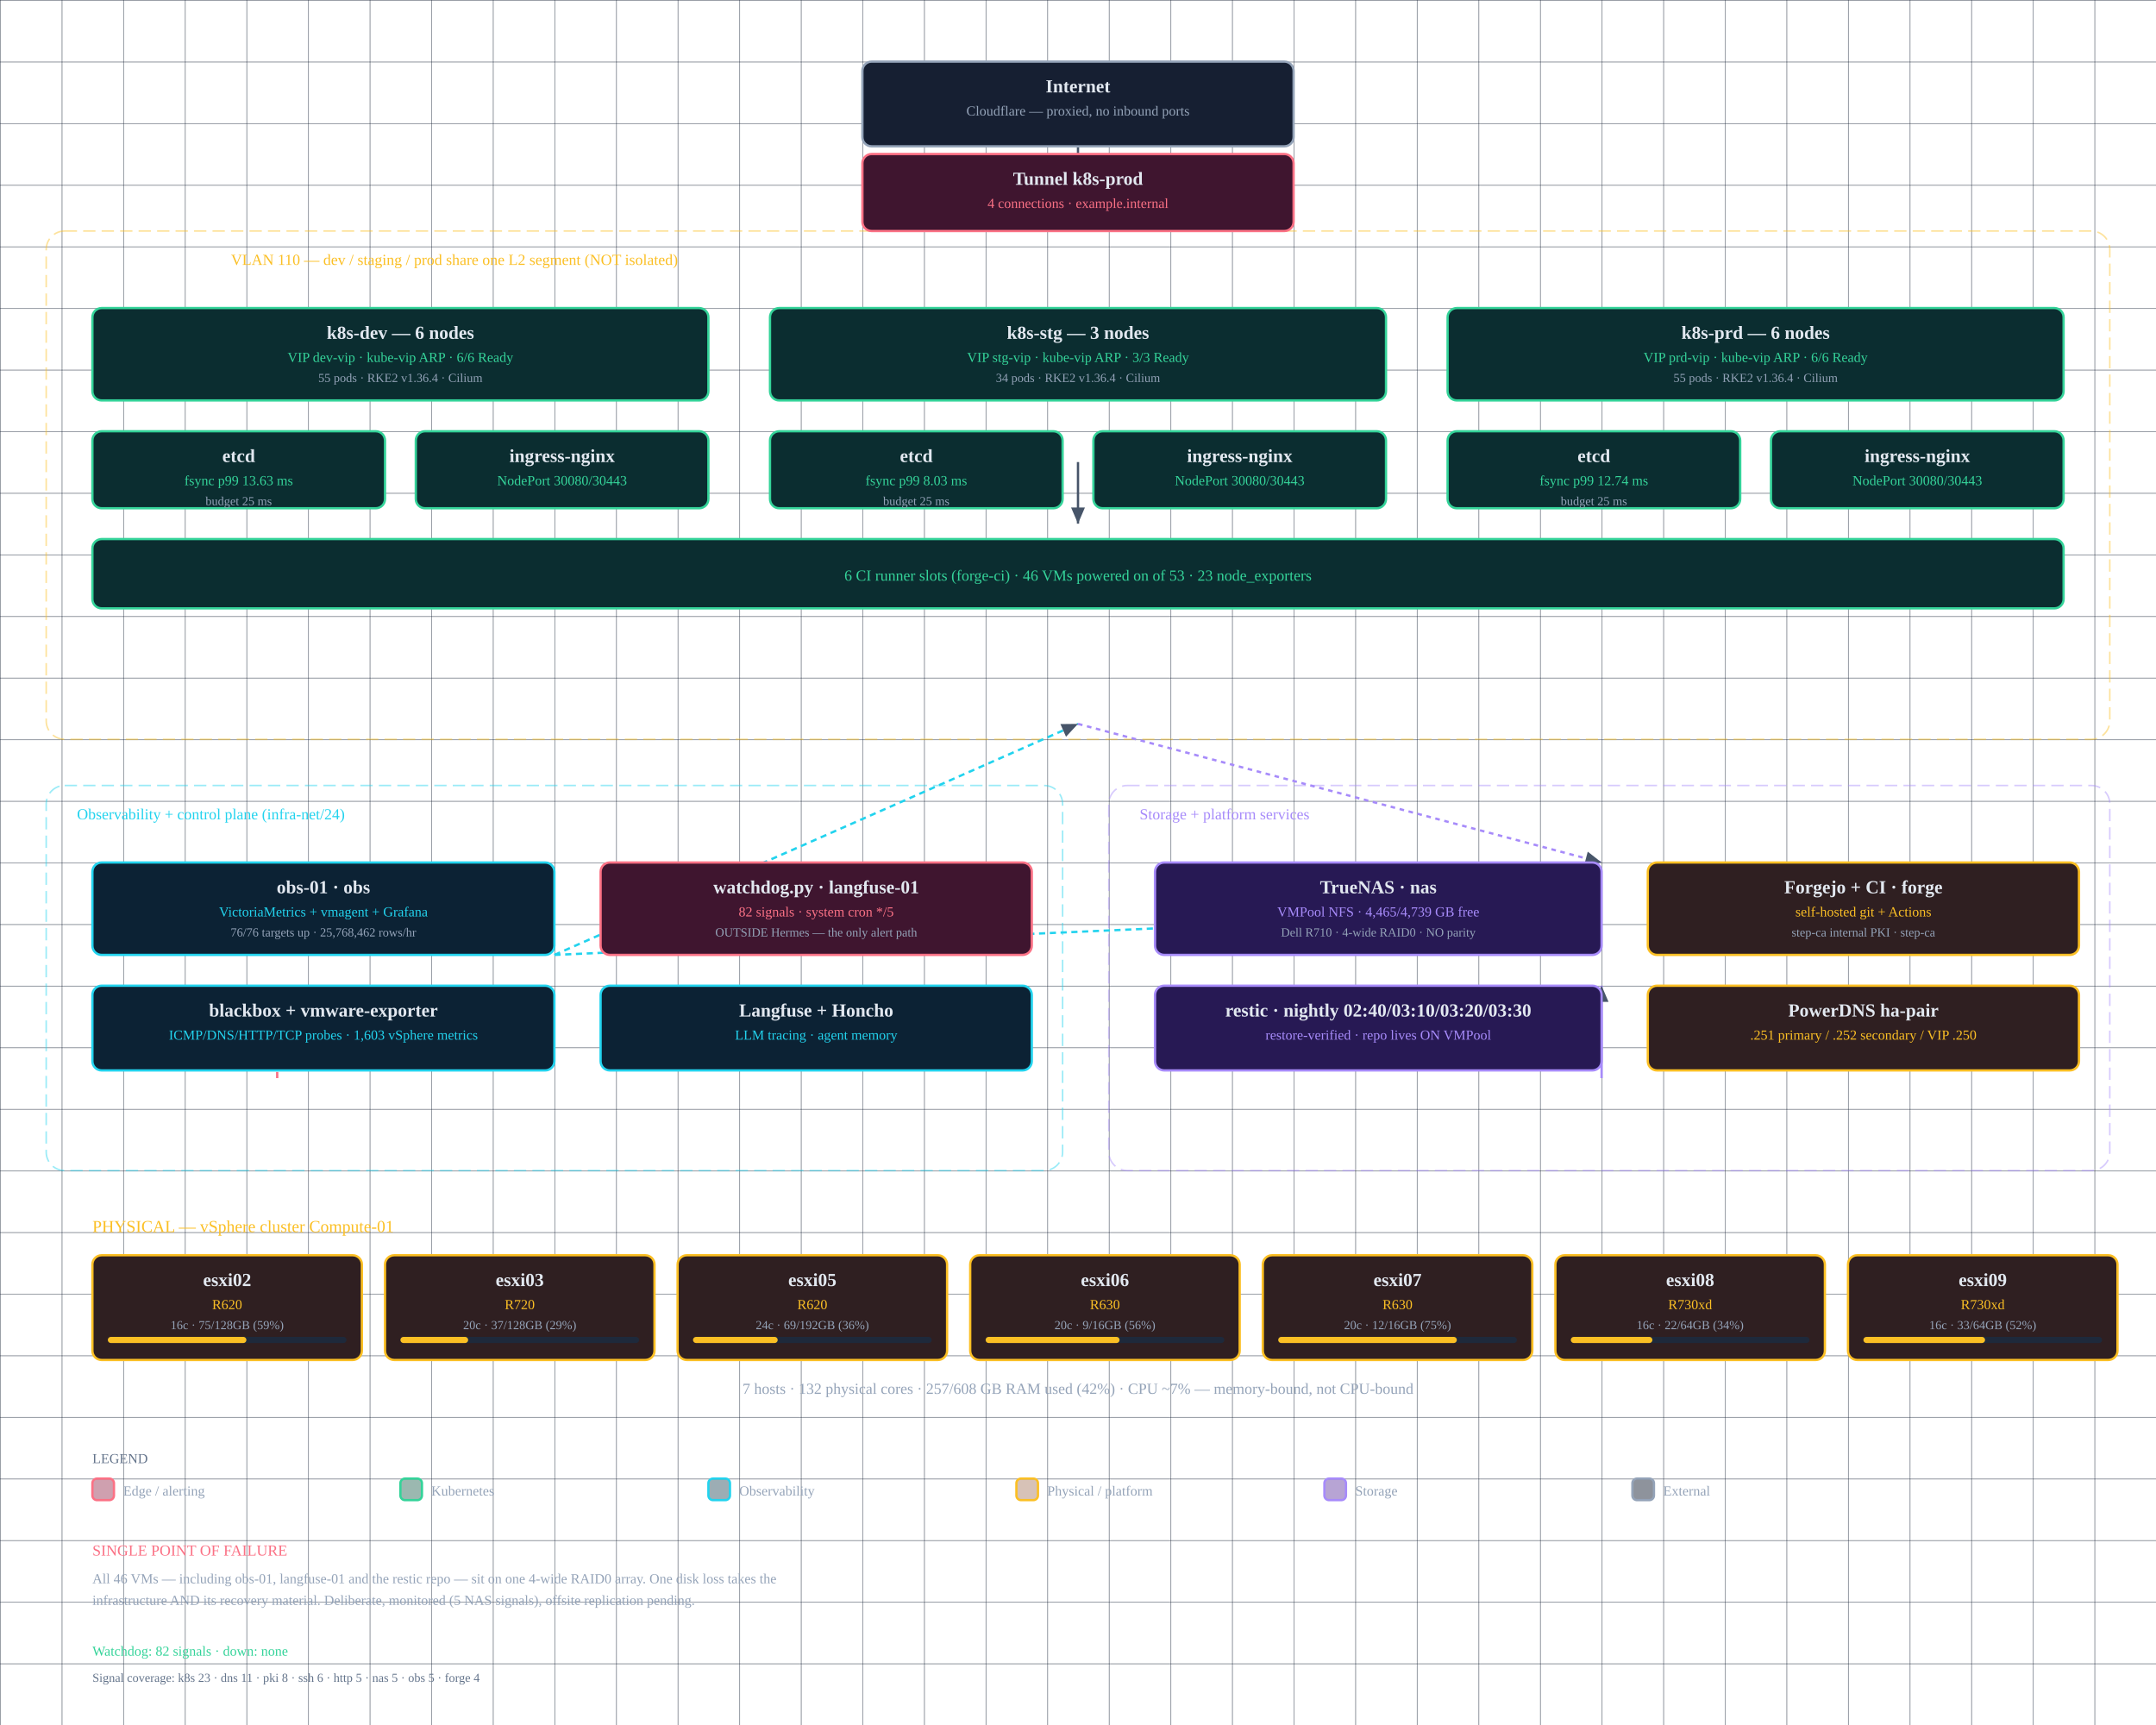
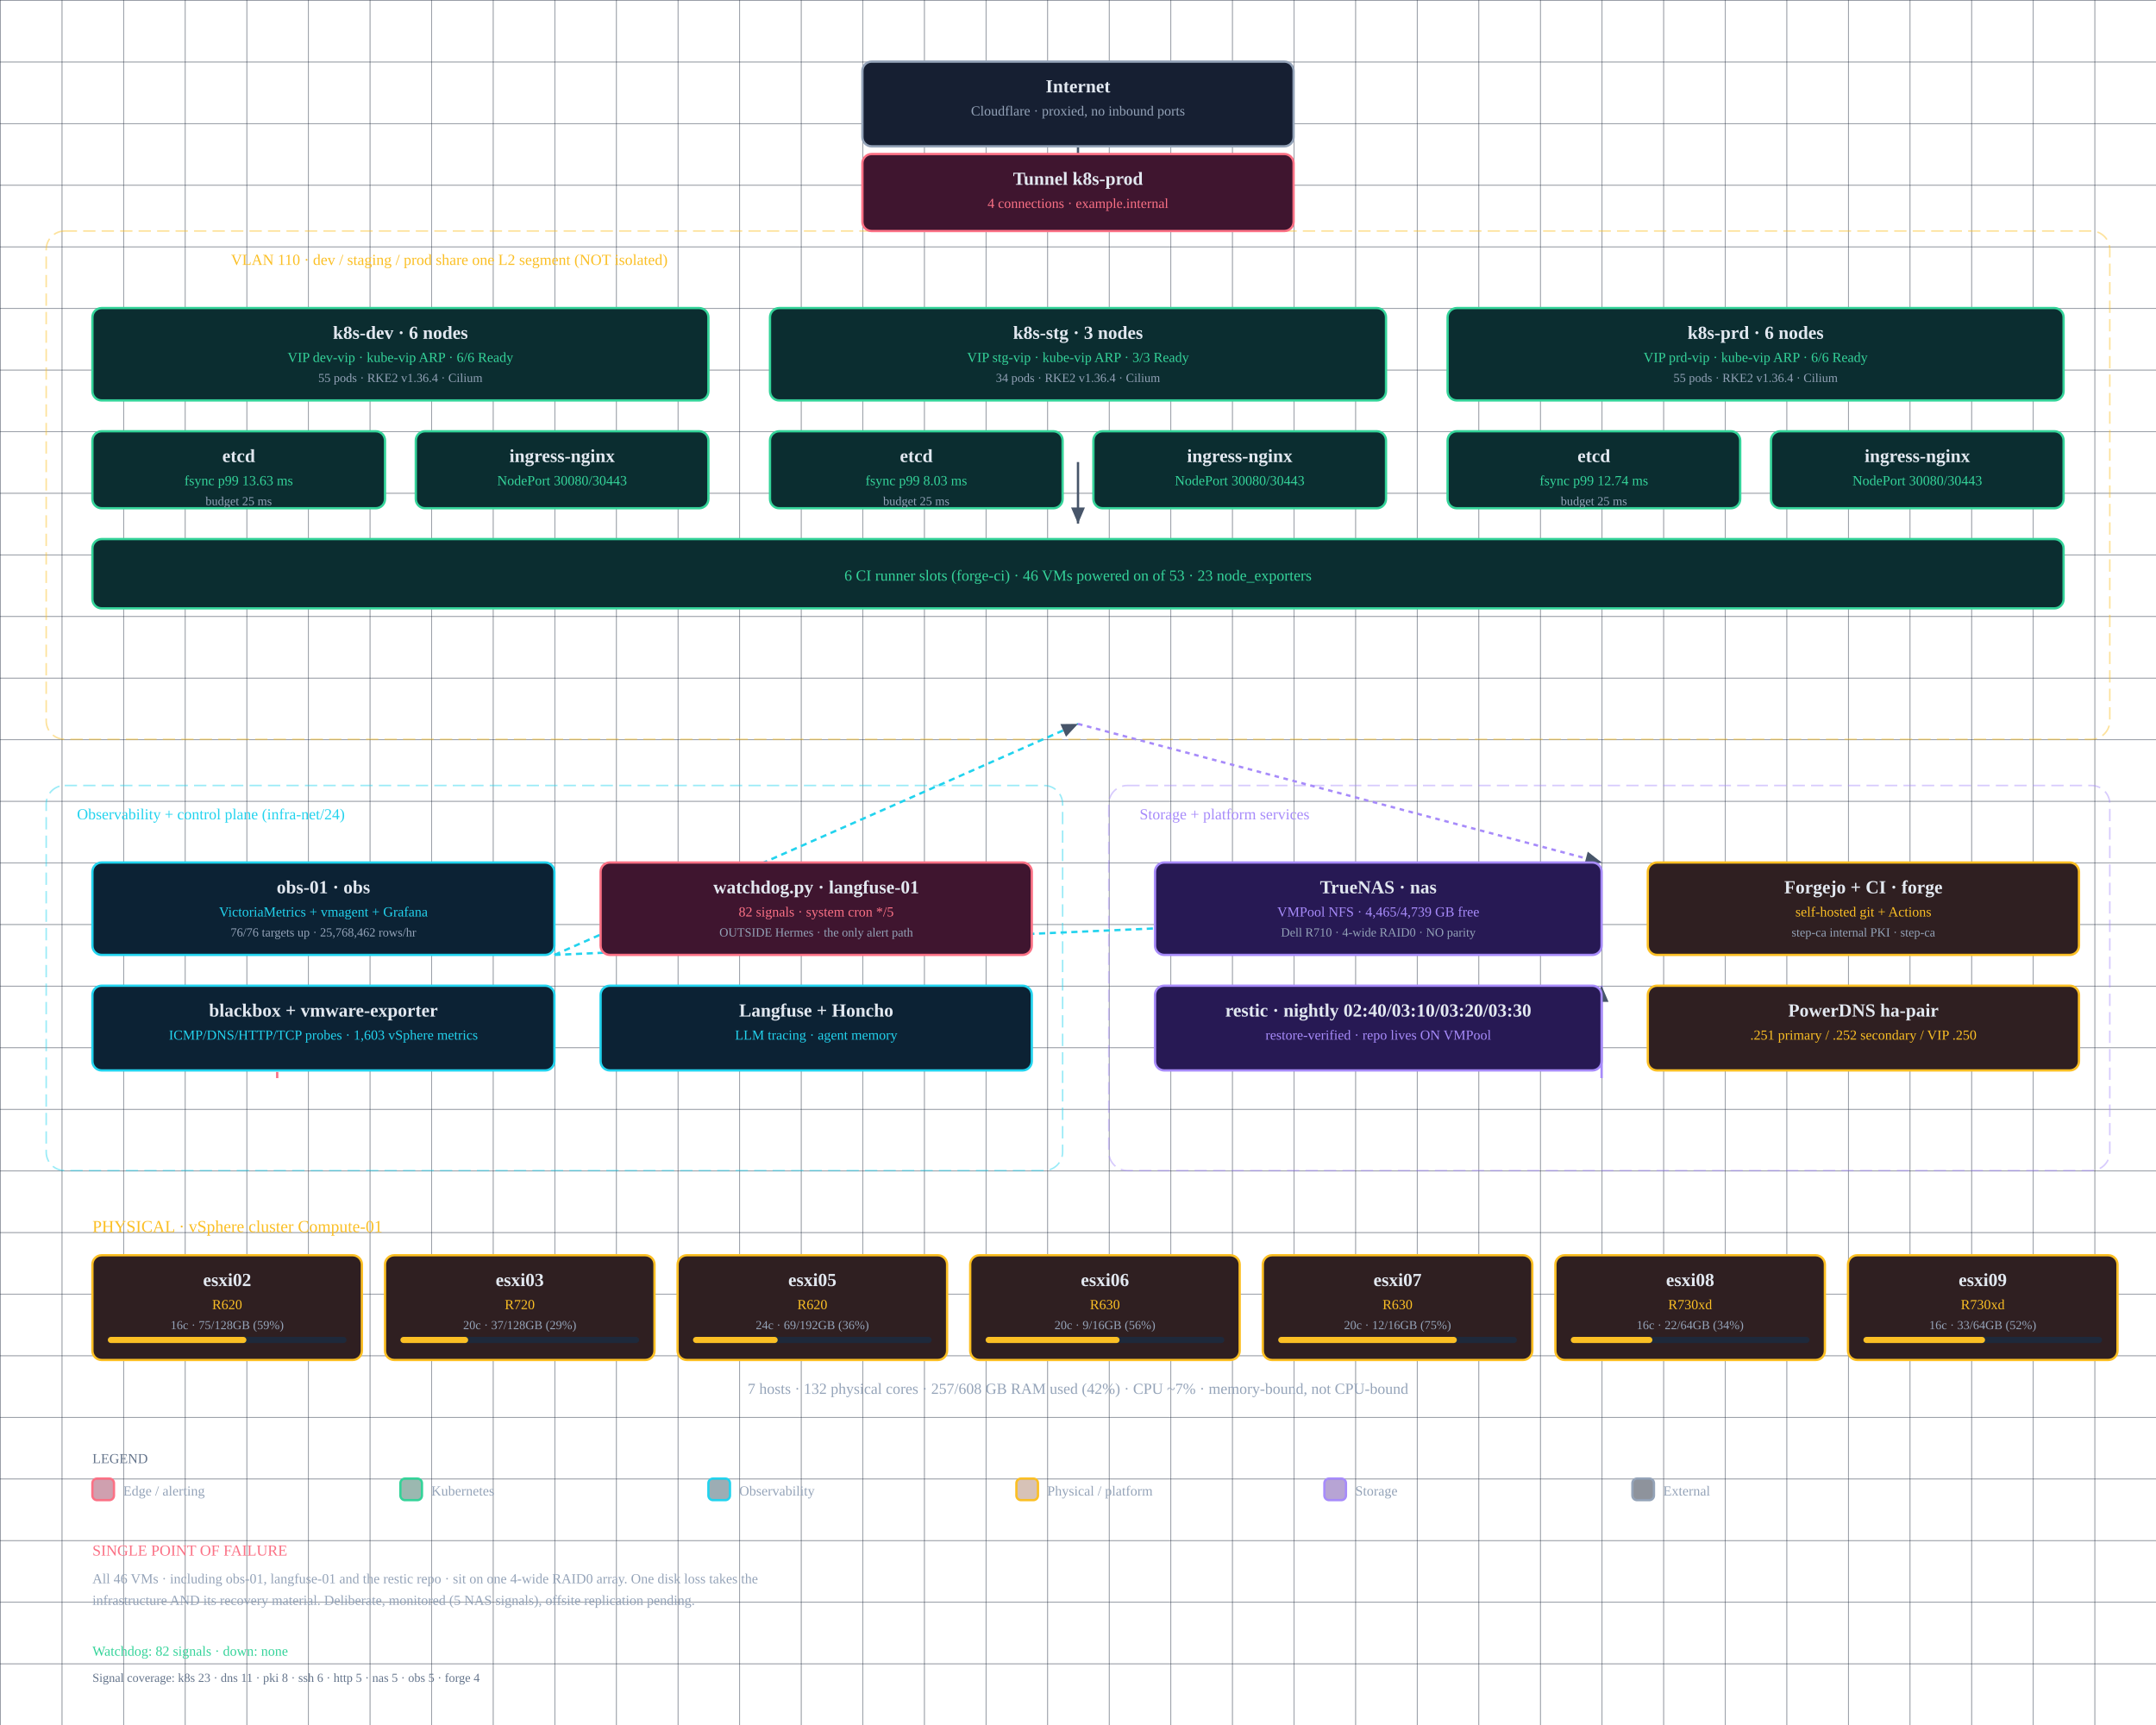
<svg xmlns="http://www.w3.org/2000/svg" viewBox="0 0 1400 1120">
  <defs>
    <pattern id="grid" width="40" height="40" patternUnits="userSpaceOnUse">
      <path d="M 40 0 L 0 0 0 40" fill="none" stroke="#1e293b" stroke-width="0.5" />
    </pattern>
    <marker id="ah" markerWidth="8" markerHeight="8" refX="7" refY="3" orient="auto">
      <path d="M0,0 L0,6 L7,3 z" fill="#475569" />
    </marker>
  </defs>
  <rect width="1400" height="1120" fill="url(#grid)" />
  <rect x="30" y="150" width="1340" height="330" rx="12" fill="none" stroke="#fbbf24" stroke-width="1" stroke-dasharray="8,4" opacity="0.45" />
-   <text x="150" y="172" text-anchor="start" fill="#fbbf24" font-size="10">VLAN 110 — dev / staging / prod share one L2 segment (NOT isolated)</text>
+   <text x="150" y="172" text-anchor="start" fill="#fbbf24" font-size="10">VLAN 110 · dev / staging / prod share one L2 segment (NOT isolated)</text>
  <rect x="30" y="510" width="660" height="250" rx="12" fill="none" stroke="#22d3ee" stroke-width="1" stroke-dasharray="8,4" opacity="0.45" />
  <text x="50" y="532" text-anchor="start" fill="#22d3ee" font-size="10">Observability + control plane (infra-net/24)</text>
  <rect x="720" y="510" width="650" height="250" rx="12" fill="none" stroke="#a78bfa" stroke-width="1" stroke-dasharray="8,4" opacity="0.45" />
  <text x="740" y="532" text-anchor="start" fill="#a78bfa" font-size="10">Storage + platform services</text>
  <line x1="700" y1="95" x2="700" y2="150" stroke="#475569" stroke-width="1.5" marker-end="url(#ah)" />
  <line x1="700" y1="300" x2="700" y2="340" stroke="#475569" stroke-width="1.5" marker-end="url(#ah)" />
  <line x1="360" y1="620" x2="700" y2="470" stroke="#22d3ee" stroke-width="1.5" stroke-dasharray="4,3" marker-end="url(#ah)" />
  <line x1="360" y1="620" x2="1040" y2="590" stroke="#22d3ee" stroke-width="1.5" stroke-dasharray="4,3" marker-end="url(#ah)" />
  <line x1="180" y1="700" x2="180" y2="640" stroke="#fb7185" stroke-width="1.5" stroke-dasharray="4,4" marker-end="url(#ah)" />
  <line x1="1040" y1="700" x2="1040" y2="640" stroke="#a78bfa" stroke-width="1.5" marker-end="url(#ah)" />
  <line x1="700" y1="470" x2="1040" y2="560" stroke="#a78bfa" stroke-width="1.5" stroke-dasharray="3,3" marker-end="url(#ah)" />
  <rect x="560" y="40" width="280" height="55" rx="6" fill="#0f172a" />
  <rect x="560" y="40" width="280" height="55" rx="6" fill="rgba(30, 41, 59, 0.5)" stroke="#94a3b8" stroke-width="1.5" />
  <text x="700.0" y="60" text-anchor="middle" fill="#e2e8f0" font-size="12" font-weight="600">Internet</text>
-   <text x="700.0" y="75" text-anchor="middle" fill="#94a3b8" font-size="9">Cloudflare — proxied, no inbound ports</text>
+   <text x="700.0" y="75" text-anchor="middle" fill="#94a3b8" font-size="9">Cloudflare · proxied, no inbound ports</text>
  <rect x="560" y="100" width="280" height="50" rx="6" fill="#0f172a" />
  <rect x="560" y="100" width="280" height="50" rx="6" fill="rgba(136, 19, 55, 0.4)" stroke="#fb7185" stroke-width="1.5" />
  <text x="700.0" y="120" text-anchor="middle" fill="#e2e8f0" font-size="12" font-weight="600">Tunnel k8s-prod</text>
  <text x="700.0" y="135" text-anchor="middle" fill="#fb7185" font-size="9">4 connections · example.internal</text>
  <rect x="60" y="200" width="400" height="60" rx="6" fill="#0f172a" />
  <rect x="60" y="200" width="400" height="60" rx="6" fill="rgba(6, 78, 59, 0.4)" stroke="#34d399" stroke-width="1.5" />
-   <text x="260.0" y="220" text-anchor="middle" fill="#e2e8f0" font-size="12" font-weight="600">k8s-dev — 6 nodes</text>
+   <text x="260.0" y="220" text-anchor="middle" fill="#e2e8f0" font-size="12" font-weight="600">k8s-dev · 6 nodes</text>
  <text x="260.0" y="235" text-anchor="middle" fill="#34d399" font-size="9">VIP dev-vip · kube-vip ARP · 6/6 Ready</text>
  <text x="260.0" y="248" text-anchor="middle" fill="#94a3b8" font-size="8">55 pods · RKE2 v1.36.4 · Cilium</text>
  <rect x="60" y="280" width="190" height="50" rx="6" fill="#0f172a" />
  <rect x="60" y="280" width="190" height="50" rx="6" fill="rgba(6, 78, 59, 0.4)" stroke="#34d399" stroke-width="1.5" />
  <text x="155.0" y="300" text-anchor="middle" fill="#e2e8f0" font-size="12" font-weight="600">etcd</text>
  <text x="155.0" y="315" text-anchor="middle" fill="#34d399" font-size="9">fsync p99 13.63 ms</text>
  <text x="155.0" y="328" text-anchor="middle" fill="#94a3b8" font-size="8">budget 25 ms</text>
  <rect x="270" y="280" width="190" height="50" rx="6" fill="#0f172a" />
  <rect x="270" y="280" width="190" height="50" rx="6" fill="rgba(6, 78, 59, 0.4)" stroke="#34d399" stroke-width="1.5" />
  <text x="365.0" y="300" text-anchor="middle" fill="#e2e8f0" font-size="12" font-weight="600">ingress-nginx</text>
  <text x="365.0" y="315" text-anchor="middle" fill="#34d399" font-size="9">NodePort 30080/30443</text>
  <rect x="500" y="200" width="400" height="60" rx="6" fill="#0f172a" />
  <rect x="500" y="200" width="400" height="60" rx="6" fill="rgba(6, 78, 59, 0.4)" stroke="#34d399" stroke-width="1.5" />
-   <text x="700.0" y="220" text-anchor="middle" fill="#e2e8f0" font-size="12" font-weight="600">k8s-stg — 3 nodes</text>
+   <text x="700.0" y="220" text-anchor="middle" fill="#e2e8f0" font-size="12" font-weight="600">k8s-stg · 3 nodes</text>
  <text x="700.0" y="235" text-anchor="middle" fill="#34d399" font-size="9">VIP stg-vip · kube-vip ARP · 3/3 Ready</text>
  <text x="700.0" y="248" text-anchor="middle" fill="#94a3b8" font-size="8">34 pods · RKE2 v1.36.4 · Cilium</text>
  <rect x="500" y="280" width="190" height="50" rx="6" fill="#0f172a" />
  <rect x="500" y="280" width="190" height="50" rx="6" fill="rgba(6, 78, 59, 0.4)" stroke="#34d399" stroke-width="1.5" />
  <text x="595.0" y="300" text-anchor="middle" fill="#e2e8f0" font-size="12" font-weight="600">etcd</text>
  <text x="595.0" y="315" text-anchor="middle" fill="#34d399" font-size="9">fsync p99 8.03 ms</text>
  <text x="595.0" y="328" text-anchor="middle" fill="#94a3b8" font-size="8">budget 25 ms</text>
  <rect x="710" y="280" width="190" height="50" rx="6" fill="#0f172a" />
  <rect x="710" y="280" width="190" height="50" rx="6" fill="rgba(6, 78, 59, 0.4)" stroke="#34d399" stroke-width="1.5" />
  <text x="805.0" y="300" text-anchor="middle" fill="#e2e8f0" font-size="12" font-weight="600">ingress-nginx</text>
  <text x="805.0" y="315" text-anchor="middle" fill="#34d399" font-size="9">NodePort 30080/30443</text>
  <rect x="940" y="200" width="400" height="60" rx="6" fill="#0f172a" />
  <rect x="940" y="200" width="400" height="60" rx="6" fill="rgba(6, 78, 59, 0.4)" stroke="#34d399" stroke-width="1.5" />
-   <text x="1140.0" y="220" text-anchor="middle" fill="#e2e8f0" font-size="12" font-weight="600">k8s-prd — 6 nodes</text>
+   <text x="1140.0" y="220" text-anchor="middle" fill="#e2e8f0" font-size="12" font-weight="600">k8s-prd · 6 nodes</text>
  <text x="1140.0" y="235" text-anchor="middle" fill="#34d399" font-size="9">VIP prd-vip · kube-vip ARP · 6/6 Ready</text>
  <text x="1140.0" y="248" text-anchor="middle" fill="#94a3b8" font-size="8">55 pods · RKE2 v1.36.4 · Cilium</text>
  <rect x="940" y="280" width="190" height="50" rx="6" fill="#0f172a" />
  <rect x="940" y="280" width="190" height="50" rx="6" fill="rgba(6, 78, 59, 0.4)" stroke="#34d399" stroke-width="1.5" />
  <text x="1035.0" y="300" text-anchor="middle" fill="#e2e8f0" font-size="12" font-weight="600">etcd</text>
  <text x="1035.0" y="315" text-anchor="middle" fill="#34d399" font-size="9">fsync p99 12.74 ms</text>
  <text x="1035.0" y="328" text-anchor="middle" fill="#94a3b8" font-size="8">budget 25 ms</text>
  <rect x="1150" y="280" width="190" height="50" rx="6" fill="#0f172a" />
  <rect x="1150" y="280" width="190" height="50" rx="6" fill="rgba(6, 78, 59, 0.4)" stroke="#34d399" stroke-width="1.5" />
  <text x="1245.0" y="300" text-anchor="middle" fill="#e2e8f0" font-size="12" font-weight="600">ingress-nginx</text>
  <text x="1245.0" y="315" text-anchor="middle" fill="#34d399" font-size="9">NodePort 30080/30443</text>
  <rect x="60" y="350" width="1280" height="45" rx="6" fill="#0f172a" />
  <rect x="60" y="350" width="1280" height="45" rx="6" fill="rgba(6, 78, 59, 0.4)" stroke="#34d399" stroke-width="1.5" />
  <text x="700" y="377" text-anchor="middle" fill="#34d399" font-size="10">6 CI runner slots (forge-ci) · 46 VMs powered on of 53 · 23 node_exporters</text>
  <rect x="60" y="560" width="300" height="60" rx="6" fill="#0f172a" />
  <rect x="60" y="560" width="300" height="60" rx="6" fill="rgba(8, 51, 68, 0.4)" stroke="#22d3ee" stroke-width="1.5" />
  <text x="210.0" y="580" text-anchor="middle" fill="#e2e8f0" font-size="12" font-weight="600">obs-01 · obs</text>
  <text x="210.0" y="595" text-anchor="middle" fill="#22d3ee" font-size="9">VictoriaMetrics + vmagent + Grafana</text>
  <text x="210.0" y="608" text-anchor="middle" fill="#94a3b8" font-size="8">76/76 targets up · 25,768,462 rows/hr</text>
  <rect x="60" y="640" width="300" height="55" rx="6" fill="#0f172a" />
  <rect x="60" y="640" width="300" height="55" rx="6" fill="rgba(8, 51, 68, 0.4)" stroke="#22d3ee" stroke-width="1.5" />
  <text x="210.0" y="660" text-anchor="middle" fill="#e2e8f0" font-size="12" font-weight="600">blackbox + vmware-exporter</text>
  <text x="210.0" y="675" text-anchor="middle" fill="#22d3ee" font-size="9">ICMP/DNS/HTTP/TCP probes · 1,603 vSphere metrics</text>
  <rect x="390" y="560" width="280" height="60" rx="6" fill="#0f172a" />
  <rect x="390" y="560" width="280" height="60" rx="6" fill="rgba(136, 19, 55, 0.4)" stroke="#fb7185" stroke-width="1.5" />
  <text x="530.0" y="580" text-anchor="middle" fill="#e2e8f0" font-size="12" font-weight="600">watchdog.py · langfuse-01</text>
  <text x="530.0" y="595" text-anchor="middle" fill="#fb7185" font-size="9">82 signals · system cron */5</text>
-   <text x="530.0" y="608" text-anchor="middle" fill="#94a3b8" font-size="8">OUTSIDE Hermes — the only alert path</text>
+   <text x="530.0" y="608" text-anchor="middle" fill="#94a3b8" font-size="8">OUTSIDE Hermes · the only alert path</text>
  <rect x="390" y="640" width="280" height="55" rx="6" fill="#0f172a" />
  <rect x="390" y="640" width="280" height="55" rx="6" fill="rgba(8, 51, 68, 0.4)" stroke="#22d3ee" stroke-width="1.5" />
  <text x="530.0" y="660" text-anchor="middle" fill="#e2e8f0" font-size="12" font-weight="600">Langfuse + Honcho</text>
  <text x="530.0" y="675" text-anchor="middle" fill="#22d3ee" font-size="9">LLM tracing · agent memory</text>
  <rect x="750" y="560" width="290" height="60" rx="6" fill="#0f172a" />
  <rect x="750" y="560" width="290" height="60" rx="6" fill="rgba(76, 29, 149, 0.4)" stroke="#a78bfa" stroke-width="1.5" />
  <text x="895.0" y="580" text-anchor="middle" fill="#e2e8f0" font-size="12" font-weight="600">TrueNAS · nas</text>
  <text x="895.0" y="595" text-anchor="middle" fill="#a78bfa" font-size="9">VMPool NFS · 4,465/4,739 GB free</text>
  <text x="895.0" y="608" text-anchor="middle" fill="#94a3b8" font-size="8">Dell R710 · 4-wide RAID0 · NO parity</text>
  <rect x="750" y="640" width="290" height="55" rx="6" fill="#0f172a" />
  <rect x="750" y="640" width="290" height="55" rx="6" fill="rgba(76, 29, 149, 0.4)" stroke="#a78bfa" stroke-width="1.5" />
  <text x="895.0" y="660" text-anchor="middle" fill="#e2e8f0" font-size="12" font-weight="600">restic · nightly 02:40/03:10/03:20/03:30</text>
  <text x="895.0" y="675" text-anchor="middle" fill="#a78bfa" font-size="9">restore-verified · repo lives ON VMPool</text>
  <rect x="1070" y="560" width="280" height="60" rx="6" fill="#0f172a" />
  <rect x="1070" y="560" width="280" height="60" rx="6" fill="rgba(120, 53, 15, 0.3)" stroke="#fbbf24" stroke-width="1.5" />
  <text x="1210.0" y="580" text-anchor="middle" fill="#e2e8f0" font-size="12" font-weight="600">Forgejo + CI · forge</text>
  <text x="1210.0" y="595" text-anchor="middle" fill="#fbbf24" font-size="9">self-hosted git + Actions</text>
  <text x="1210.0" y="608" text-anchor="middle" fill="#94a3b8" font-size="8">step-ca internal PKI · step-ca</text>
  <rect x="1070" y="640" width="280" height="55" rx="6" fill="#0f172a" />
  <rect x="1070" y="640" width="280" height="55" rx="6" fill="rgba(120, 53, 15, 0.3)" stroke="#fbbf24" stroke-width="1.5" />
  <text x="1210.0" y="660" text-anchor="middle" fill="#e2e8f0" font-size="12" font-weight="600">PowerDNS ha-pair</text>
  <text x="1210.0" y="675" text-anchor="middle" fill="#fbbf24" font-size="9">.251 primary / .252 secondary / VIP .250</text>
-   <text x="60" y="800" text-anchor="start" fill="#fbbf24" font-size="11">PHYSICAL — vSphere cluster Compute-01</text>
+   <text x="60" y="800" text-anchor="start" fill="#fbbf24" font-size="11">PHYSICAL · vSphere cluster Compute-01</text>
  <rect x="60" y="815" width="175" height="68" rx="6" fill="#0f172a" />
  <rect x="60" y="815" width="175" height="68" rx="6" fill="rgba(120, 53, 15, 0.3)" stroke="#fbbf24" stroke-width="1.5" />
  <text x="147.5" y="835" text-anchor="middle" fill="#e2e8f0" font-size="12" font-weight="600">esxi02</text>
  <text x="147.5" y="850" text-anchor="middle" fill="#fbbf24" font-size="9">R620</text>
  <text x="147.5" y="863" text-anchor="middle" fill="#94a3b8" font-size="8">16c · 75/128GB (59%)</text>
  <rect x="70" y="868" width="155" height="4" rx="2" fill="#1e293b" />
  <rect x="70" y="868" width="90" height="4" rx="2" fill="#fbbf24" />
  <rect x="250" y="815" width="175" height="68" rx="6" fill="#0f172a" />
  <rect x="250" y="815" width="175" height="68" rx="6" fill="rgba(120, 53, 15, 0.3)" stroke="#fbbf24" stroke-width="1.5" />
  <text x="337.5" y="835" text-anchor="middle" fill="#e2e8f0" font-size="12" font-weight="600">esxi03</text>
  <text x="337.5" y="850" text-anchor="middle" fill="#fbbf24" font-size="9">R720</text>
  <text x="337.5" y="863" text-anchor="middle" fill="#94a3b8" font-size="8">20c · 37/128GB (29%)</text>
  <rect x="260" y="868" width="155" height="4" rx="2" fill="#1e293b" />
  <rect x="260" y="868" width="44" height="4" rx="2" fill="#fbbf24" />
  <rect x="440" y="815" width="175" height="68" rx="6" fill="#0f172a" />
  <rect x="440" y="815" width="175" height="68" rx="6" fill="rgba(120, 53, 15, 0.3)" stroke="#fbbf24" stroke-width="1.5" />
  <text x="527.5" y="835" text-anchor="middle" fill="#e2e8f0" font-size="12" font-weight="600">esxi05</text>
  <text x="527.5" y="850" text-anchor="middle" fill="#fbbf24" font-size="9">R620</text>
  <text x="527.5" y="863" text-anchor="middle" fill="#94a3b8" font-size="8">24c · 69/192GB (36%)</text>
  <rect x="450" y="868" width="155" height="4" rx="2" fill="#1e293b" />
  <rect x="450" y="868" width="55" height="4" rx="2" fill="#fbbf24" />
  <rect x="630" y="815" width="175" height="68" rx="6" fill="#0f172a" />
  <rect x="630" y="815" width="175" height="68" rx="6" fill="rgba(120, 53, 15, 0.3)" stroke="#fbbf24" stroke-width="1.5" />
  <text x="717.5" y="835" text-anchor="middle" fill="#e2e8f0" font-size="12" font-weight="600">esxi06</text>
  <text x="717.5" y="850" text-anchor="middle" fill="#fbbf24" font-size="9">R630</text>
  <text x="717.5" y="863" text-anchor="middle" fill="#94a3b8" font-size="8">20c · 9/16GB (56%)</text>
  <rect x="640" y="868" width="155" height="4" rx="2" fill="#1e293b" />
  <rect x="640" y="868" width="87" height="4" rx="2" fill="#fbbf24" />
  <rect x="820" y="815" width="175" height="68" rx="6" fill="#0f172a" />
  <rect x="820" y="815" width="175" height="68" rx="6" fill="rgba(120, 53, 15, 0.3)" stroke="#fbbf24" stroke-width="1.5" />
  <text x="907.5" y="835" text-anchor="middle" fill="#e2e8f0" font-size="12" font-weight="600">esxi07</text>
  <text x="907.5" y="850" text-anchor="middle" fill="#fbbf24" font-size="9">R630</text>
  <text x="907.5" y="863" text-anchor="middle" fill="#94a3b8" font-size="8">20c · 12/16GB (75%)</text>
  <rect x="830" y="868" width="155" height="4" rx="2" fill="#1e293b" />
  <rect x="830" y="868" width="116" height="4" rx="2" fill="#fbbf24" />
  <rect x="1010" y="815" width="175" height="68" rx="6" fill="#0f172a" />
  <rect x="1010" y="815" width="175" height="68" rx="6" fill="rgba(120, 53, 15, 0.3)" stroke="#fbbf24" stroke-width="1.5" />
  <text x="1097.5" y="835" text-anchor="middle" fill="#e2e8f0" font-size="12" font-weight="600">esxi08</text>
  <text x="1097.5" y="850" text-anchor="middle" fill="#fbbf24" font-size="9">R730xd</text>
  <text x="1097.5" y="863" text-anchor="middle" fill="#94a3b8" font-size="8">16c · 22/64GB (34%)</text>
  <rect x="1020" y="868" width="155" height="4" rx="2" fill="#1e293b" />
  <rect x="1020" y="868" width="53" height="4" rx="2" fill="#fbbf24" />
  <rect x="1200" y="815" width="175" height="68" rx="6" fill="#0f172a" />
  <rect x="1200" y="815" width="175" height="68" rx="6" fill="rgba(120, 53, 15, 0.3)" stroke="#fbbf24" stroke-width="1.5" />
  <text x="1287.5" y="835" text-anchor="middle" fill="#e2e8f0" font-size="12" font-weight="600">esxi09</text>
  <text x="1287.5" y="850" text-anchor="middle" fill="#fbbf24" font-size="9">R730xd</text>
  <text x="1287.5" y="863" text-anchor="middle" fill="#94a3b8" font-size="8">16c · 33/64GB (52%)</text>
  <rect x="1210" y="868" width="155" height="4" rx="2" fill="#1e293b" />
  <rect x="1210" y="868" width="79" height="4" rx="2" fill="#fbbf24" />
-   <text x="700" y="905" text-anchor="middle" fill="#94a3b8" font-size="10">7 hosts · 132 physical cores · 257/608 GB RAM used (42%) · CPU ~7% — memory-bound, not CPU-bound</text>
+   <text x="700" y="905" text-anchor="middle" fill="#94a3b8" font-size="10">7 hosts · 132 physical cores · 257/608 GB RAM used (42%) · CPU ~7% · memory-bound, not CPU-bound</text>
  <text x="60" y="950" text-anchor="start" fill="#64748b" font-size="9">LEGEND</text>
  <rect x="60" y="960" width="14" height="14" rx="3" fill="rgba(136, 19, 55, 0.4)" stroke="#fb7185" stroke-width="1.5" />
  <text x="80" y="971" text-anchor="start" fill="#94a3b8" font-size="9">Edge / alerting</text>
  <rect x="260" y="960" width="14" height="14" rx="3" fill="rgba(6, 78, 59, 0.4)" stroke="#34d399" stroke-width="1.5" />
  <text x="280" y="971" text-anchor="start" fill="#94a3b8" font-size="9">Kubernetes</text>
  <rect x="460" y="960" width="14" height="14" rx="3" fill="rgba(8, 51, 68, 0.4)" stroke="#22d3ee" stroke-width="1.5" />
  <text x="480" y="971" text-anchor="start" fill="#94a3b8" font-size="9">Observability</text>
  <rect x="660" y="960" width="14" height="14" rx="3" fill="rgba(120, 53, 15, 0.3)" stroke="#fbbf24" stroke-width="1.5" />
  <text x="680" y="971" text-anchor="start" fill="#94a3b8" font-size="9">Physical / platform</text>
  <rect x="860" y="960" width="14" height="14" rx="3" fill="rgba(76, 29, 149, 0.4)" stroke="#a78bfa" stroke-width="1.5" />
  <text x="880" y="971" text-anchor="start" fill="#94a3b8" font-size="9">Storage</text>
  <rect x="1060" y="960" width="14" height="14" rx="3" fill="rgba(30, 41, 59, 0.5)" stroke="#94a3b8" stroke-width="1.5" />
  <text x="1080" y="971" text-anchor="start" fill="#94a3b8" font-size="9">External</text>
  <text x="60" y="1010" text-anchor="start" fill="#fb7185" font-size="10">SINGLE POINT OF FAILURE</text>
-   <text x="60" y="1028" text-anchor="start" fill="#94a3b8" font-size="9">All 46 VMs — including obs-01, langfuse-01 and the restic repo — sit on one 4-wide RAID0 array. One disk loss takes the</text>
+   <text x="60" y="1028" text-anchor="start" fill="#94a3b8" font-size="9">All 46 VMs · including obs-01, langfuse-01 and the restic repo · sit on one 4-wide RAID0 array. One disk loss takes the</text>
  <text x="60" y="1042" text-anchor="start" fill="#94a3b8" font-size="9">infrastructure AND its recovery material. Deliberate, monitored (5 NAS signals), offsite replication pending.</text>
  <text x="60" y="1075" text-anchor="start" fill="#34d399" font-size="9">Watchdog: 82 signals · down: none</text>
  <text x="60" y="1092" text-anchor="start" fill="#64748b" font-size="8">Signal coverage: k8s 23 · dns 11 · pki 8 · ssh 6 · http 5 · nas 5 · obs 5 · forge 4</text>
</svg>
